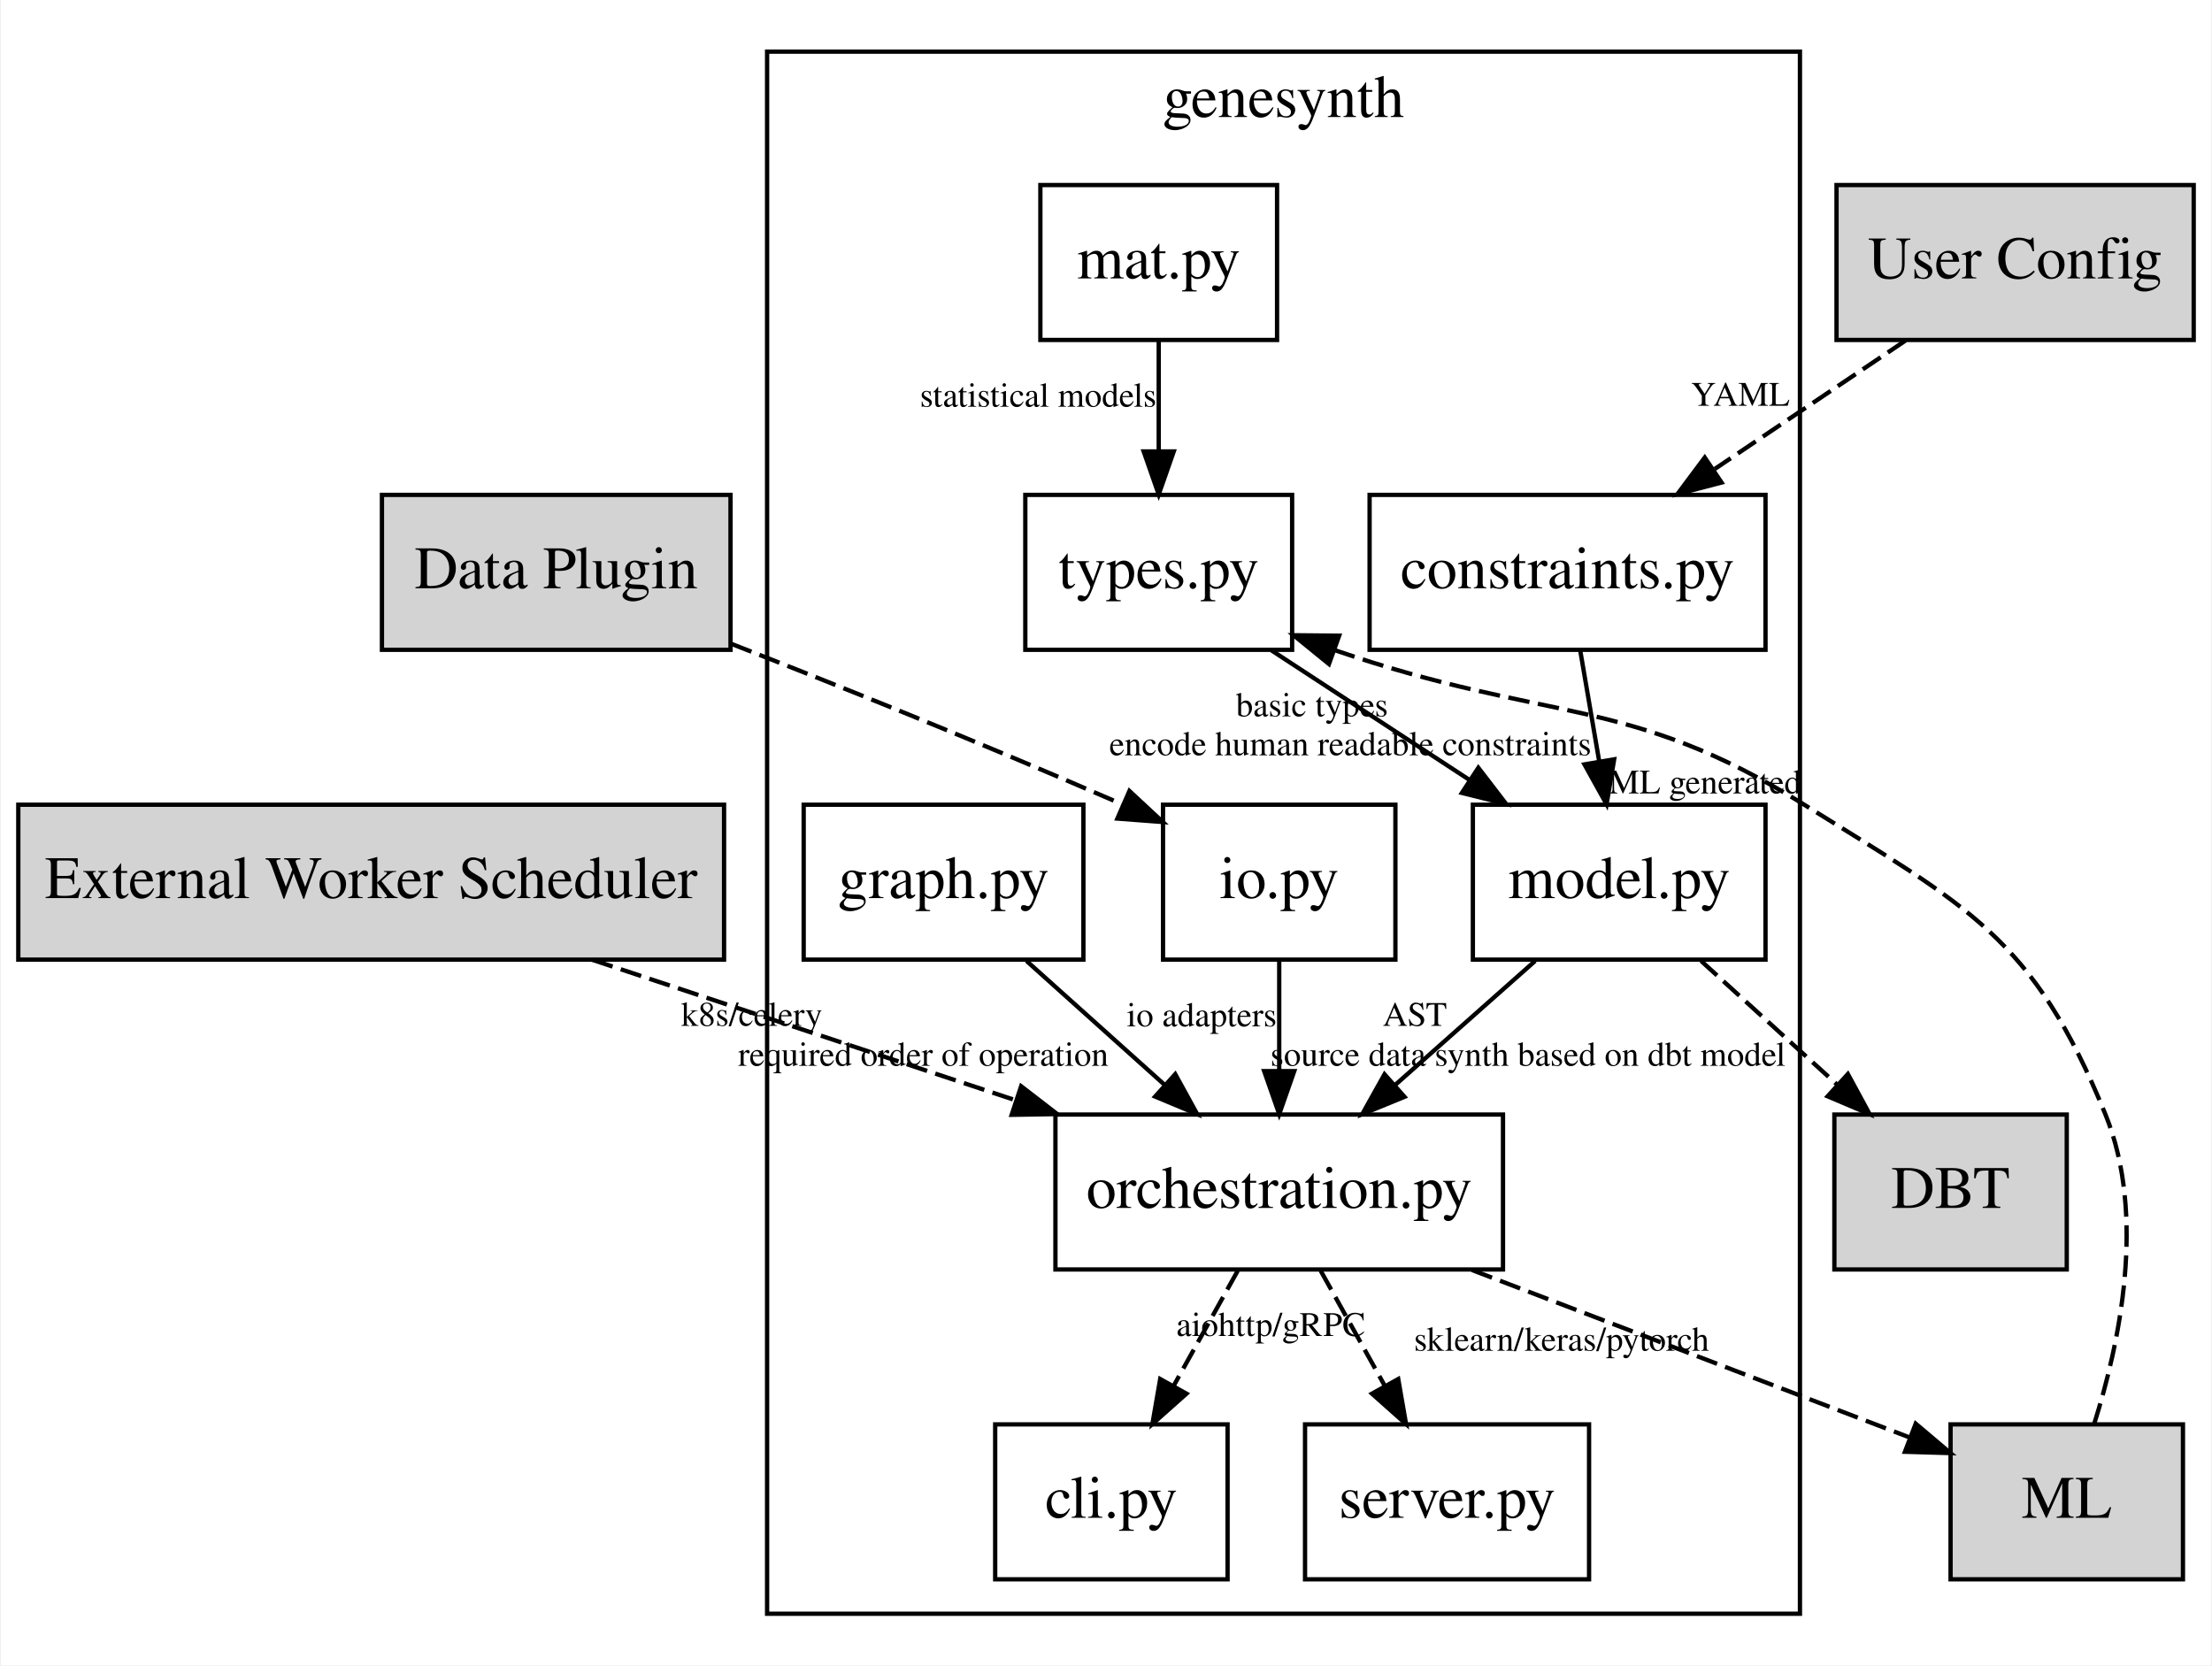
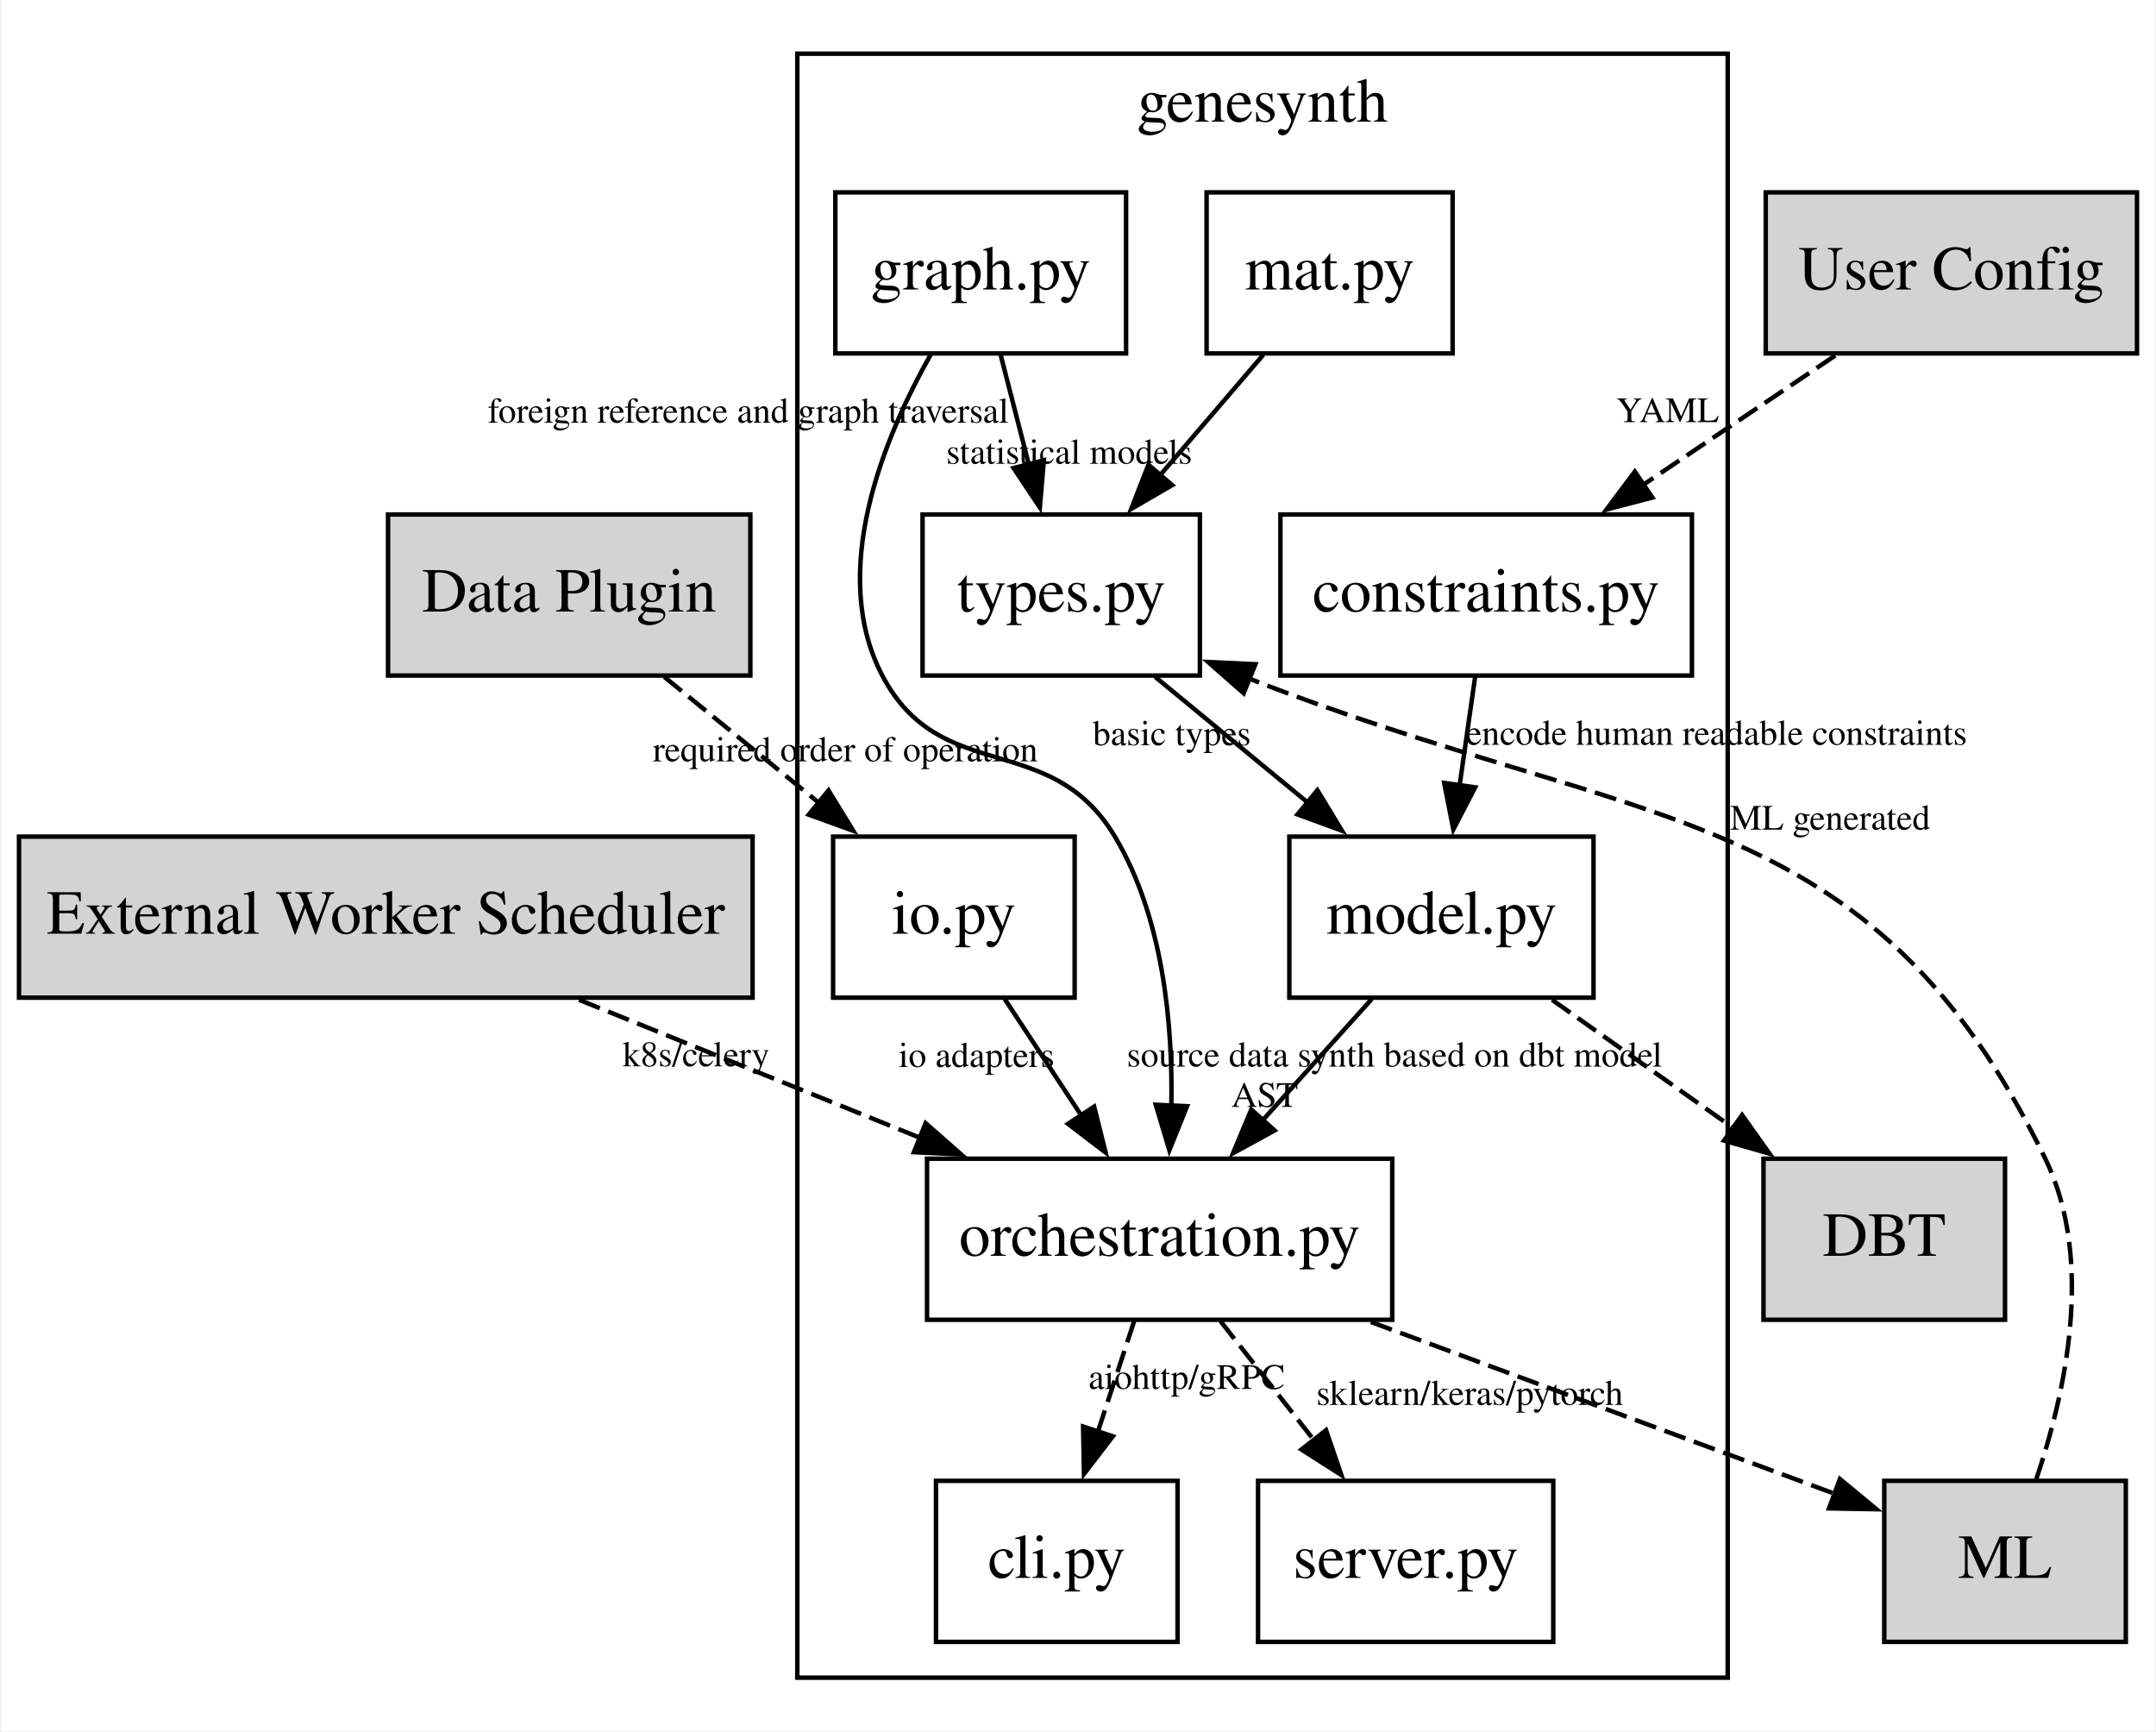
- <svg xmlns="http://www.w3.org/2000/svg" width="514pt" height="387pt" viewBox="0.00 0.00 513.50 387.00">
+ <svg xmlns="http://www.w3.org/2000/svg" width="482pt" height="387pt" viewBox="0.00 0.00 481.50 387.00">
  <g id="graph0" class="graph" transform="scale(1 1) rotate(0) translate(4 383)">
-     <polygon fill="white" stroke="transparent" points="-4,4 -4,-383 509.5,-383 509.5,4 -4,4" />
+     <polygon fill="white" stroke="none" points="-4,4 -4,-383 477.5,-383 477.5,4 -4,4" />
    <g id="clust1" class="cluster">
-       <polygon fill="none" stroke="black" points="174,-8 174,-371 414,-371 414,-8 174,-8" />
-       <text text-anchor="middle" x="294" y="-355.8" font-family="Times,serif" font-size="14.00">genesynth</text>
+       <polygon fill="none" stroke="black" points="174,-8 174,-371 382,-371 382,-8 174,-8" />
+       <text text-anchor="middle" x="278" y="-355.8" font-family="Times,serif" font-size="14.00">genesynth</text>
    </g>
    <g id="node1" class="node">
-       <polygon fill="lightgray" stroke="black" points="503,-52 449,-52 449,-16 503,-16 503,-52" />
-       <text text-anchor="middle" x="476" y="-30.3" font-family="Times,serif" font-size="14.00">ML</text>
+       <polygon fill="lightgray" stroke="black" points="471,-52 417,-52 417,-16 471,-16 471,-52" />
+       <text text-anchor="middle" x="444" y="-30.3" font-family="Times,serif" font-size="14.00">ML</text>
    </g>
    <g id="node6" class="node">
-       <polygon fill="none" stroke="black" points="296,-268 234,-268 234,-232 296,-232 296,-268" />
-       <text text-anchor="middle" x="265" y="-246.3" font-family="Times,serif" font-size="14.00">types.py</text>
+       <polygon fill="none" stroke="black" points="264,-268 202,-268 202,-232 264,-232 264,-268" />
+       <text text-anchor="middle" x="233" y="-246.3" font-family="Times,serif" font-size="14.00">types.py</text>
    </g>
    <g id="edge1" class="edge">
-       <path fill="none" stroke="black" stroke-dasharray="5,2" d="M482.36,-52.08C488.19,-70.51 494.58,-100.4 485,-124 468.21,-165.35 452.86,-172.37 415,-196 373.92,-221.64 355.38,-214.89 305.94,-231.91" />
-       <polygon fill="black" stroke="black" points="304.56,-228.69 296.34,-235.38 306.93,-235.28 304.56,-228.69" />
-       <text text-anchor="middle" x="391.97" y="-198.62" font-family="Times,serif" font-size="8.00">ML generated</text>
+       <path fill="none" stroke="black" stroke-dasharray="5,2" d="M450.97,-52.35C457.32,-71.02 464.16,-101.1 453,-124 413.69,-204.68 363.13,-196.85 275.06,-231.3" />
+       <polygon fill="black" stroke="black" points="273.79,-228.04 265.83,-235.03 276.41,-234.53 273.79,-228.04" />
+       <text text-anchor="middle" x="404.9" y="-197.55" font-family="Times,serif" font-size="8.00">ML generated</text>
    </g>
    <g id="node2" class="node">
-       <polygon fill="lightgray" stroke="black" points="505.5,-340 422.5,-340 422.5,-304 505.5,-304 505.5,-340" />
-       <text text-anchor="middle" x="464" y="-318.3" font-family="Times,serif" font-size="14.00">User Config</text>
+       <polygon fill="lightgray" stroke="black" points="473.5,-340 390.5,-340 390.5,-304 473.5,-304 473.5,-340" />
+       <text text-anchor="middle" x="432" y="-318.3" font-family="Times,serif" font-size="14.00">User Config</text>
    </g>
    <g id="node7" class="node">
-       <polygon fill="none" stroke="black" points="406,-268 314,-268 314,-232 406,-232 406,-268" />
-       <text text-anchor="middle" x="360" y="-246.3" font-family="Times,serif" font-size="14.00">constraints.py</text>
+       <polygon fill="none" stroke="black" points="374,-268 282,-268 282,-232 374,-232 374,-268" />
+       <text text-anchor="middle" x="328" y="-246.3" font-family="Times,serif" font-size="14.00">constraints.py</text>
    </g>
    <g id="edge2" class="edge">
-       <path fill="none" stroke="black" stroke-dasharray="5,2" d="M438.56,-303.88C425.21,-294.89 408.68,-283.76 394.22,-274.03" />
-       <polygon fill="black" stroke="black" points="395.79,-270.87 385.54,-268.19 391.88,-276.68 395.79,-270.87" />
-       <text text-anchor="middle" x="400.16" y="-288.71" font-family="Times,serif" font-size="8.00">YAML</text>
+       <path fill="none" stroke="black" stroke-dasharray="5,2" d="M406.02,-303.52C393.02,-294.76 377.09,-284.04 363.03,-274.58" />
+       <polygon fill="black" stroke="black" points="365.15,-271.79 354.9,-269.11 361.24,-277.59 365.15,-271.79" />
+       <text text-anchor="middle" x="368.58" y="-288.65" font-family="Times,serif" font-size="8.00">YAML</text>
    </g>
    <g id="node3" class="node">
-       <polygon fill="lightgray" stroke="black" points="165.5,-268 84.5,-268 84.5,-232 165.5,-232 165.5,-268" />
-       <text text-anchor="middle" x="125" y="-246.3" font-family="Times,serif" font-size="14.00">Data Plugin</text>
+       <polygon fill="lightgray" stroke="black" points="163.5,-268 82.5,-268 82.5,-232 163.5,-232 163.5,-268" />
+       <text text-anchor="middle" x="123" y="-246.3" font-family="Times,serif" font-size="14.00">Data Plugin</text>
    </g>
    <g id="node8" class="node">
-       <polygon fill="none" stroke="black" points="320,-196 266,-196 266,-160 320,-160 320,-196" />
-       <text text-anchor="middle" x="293" y="-174.3" font-family="Times,serif" font-size="14.00">io.py</text>
+       <polygon fill="none" stroke="black" points="236,-196 182,-196 182,-160 236,-160 236,-196" />
+       <text text-anchor="middle" x="209" y="-174.3" font-family="Times,serif" font-size="14.00">io.py</text>
    </g>
    <g id="edge3" class="edge">
-       <path fill="none" stroke="black" stroke-dasharray="5,2" d="M165.7,-233.38C189.78,-223.98 221.03,-211.49 256.38,-196.16" />
-       <polygon fill="black" stroke="black" points="258.19,-199.19 265.95,-191.98 255.39,-192.78 258.19,-199.19" />
+       <path fill="none" stroke="black" stroke-dasharray="5,2" d="M144.26,-231.7C154.7,-223.2 167.46,-212.81 178.88,-203.51" />
+       <polygon fill="black" stroke="black" points="180.97,-206.33 186.51,-197.3 176.55,-200.9 180.97,-206.33" />
    </g>
    <g id="node4" class="node">
      <polygon fill="lightgray" stroke="black" points="164,-196 0,-196 0,-160 164,-160 164,-196" />
      <text text-anchor="middle" x="82" y="-174.3" font-family="Times,serif" font-size="14.00">External Worker Scheduler</text>
    </g>
    <g id="node9" class="node">
-       <polygon fill="none" stroke="black" points="345,-124 241,-124 241,-88 345,-88 345,-124" />
-       <text text-anchor="middle" x="293" y="-102.3" font-family="Times,serif" font-size="14.00">orchestration.py</text>
+       <polygon fill="none" stroke="black" points="307,-124 203,-124 203,-88 307,-88 307,-124" />
+       <text text-anchor="middle" x="255" y="-102.3" font-family="Times,serif" font-size="14.00">orchestration.py</text>
    </g>
    <g id="edge4" class="edge">
-       <path fill="none" stroke="black" stroke-dasharray="5,2" d="M133.35,-159.97C162.96,-150.14 200.37,-137.73 231.54,-127.39" />
-       <polygon fill="black" stroke="black" points="233.03,-130.58 241.42,-124.11 230.83,-123.94 233.03,-130.58" />
-       <text text-anchor="middle" x="170.43" y="-144.62" font-family="Times,serif" font-size="8.00">k8s/celery</text>
+       <path fill="none" stroke="black" stroke-dasharray="5,2" d="M125.21,-159.52C148.31,-150.17 176.97,-138.57 201.47,-128.66" />
+       <polygon fill="black" stroke="black" points="202.68,-131.94 210.64,-124.95 200.06,-125.46 202.68,-131.94" />
+       <text text-anchor="middle" x="151.35" y="-144.66" font-family="Times,serif" font-size="8.00">k8s/celery</text>
    </g>
    <g id="node5" class="node">
-       <polygon fill="lightgray" stroke="black" points="476,-124 422,-124 422,-88 476,-88 476,-124" />
-       <text text-anchor="middle" x="449" y="-102.3" font-family="Times,serif" font-size="14.00">DBT</text>
+       <polygon fill="lightgray" stroke="black" points="444,-124 390,-124 390,-88 444,-88 444,-124" />
+       <text text-anchor="middle" x="417" y="-102.3" font-family="Times,serif" font-size="14.00">DBT</text>
    </g>
    <g id="node11" class="node">
-       <polygon fill="none" stroke="black" points="406,-196 338,-196 338,-160 406,-160 406,-196" />
-       <text text-anchor="middle" x="372" y="-174.3" font-family="Times,serif" font-size="14.00">model.py</text>
+       <polygon fill="none" stroke="black" points="352,-196 284,-196 284,-160 352,-160 352,-196" />
+       <text text-anchor="middle" x="318" y="-174.3" font-family="Times,serif" font-size="14.00">model.py</text>
    </g>
    <g id="edge7" class="edge">
-       <path fill="none" stroke="black" d="M291.18,-231.88C305.04,-222.81 322.24,-211.55 337.21,-201.76" />
-       <polygon fill="black" stroke="black" points="339.27,-204.59 345.72,-196.19 335.44,-198.74 339.27,-204.59" />
-       <text text-anchor="middle" x="300.61" y="-216.53" font-family="Times,serif" font-size="8.00">basic types</text>
+       <path fill="none" stroke="black" d="M254.01,-231.7C264.33,-223.2 276.94,-212.81 288.23,-203.51" />
+       <polygon fill="black" stroke="black" points="290.27,-206.37 295.77,-197.31 285.82,-200.96 290.27,-206.37" />
+       <text text-anchor="middle" x="257.72" y="-216.42" font-family="Times,serif" font-size="8.00">basic types</text>
    </g>
    <g id="edge6" class="edge">
-       <path fill="none" stroke="black" d="M362.97,-231.7C364.29,-223.98 365.88,-214.71 367.35,-206.11" />
-       <polygon fill="black" stroke="black" points="370.83,-206.55 369.07,-196.1 363.93,-205.37 370.83,-206.55" />
-       <text text-anchor="middle" x="309.52" y="-207.49" font-family="Times,serif" font-size="8.00">encode human readable constraints</text>
+       <path fill="none" stroke="black" d="M325.53,-231.7C324.47,-224.32 323.22,-215.52 322.04,-207.25" />
+       <polygon fill="black" stroke="black" points="325.54,-207.01 320.66,-197.6 318.61,-208 325.54,-207.01" />
+       <text text-anchor="middle" x="379.49" y="-216.52" font-family="Times,serif" font-size="8.00">encode human readable constraints</text>
+     </g>
+     <g id="edge11" class="edge">
+       <path fill="none" stroke="black" d="M220.37,-159.7C225.55,-151.81 231.8,-142.3 237.56,-133.55" />
+       <polygon fill="black" stroke="black" points="240.36,-135.65 242.93,-125.37 234.51,-131.8 240.36,-135.65" />
+       <text text-anchor="middle" x="214.06" y="-144.5" font-family="Times,serif" font-size="8.00">io adapters</text>
+     </g>
+     <g id="edge15" class="edge">
+       <path fill="none" stroke="black" stroke-dasharray="5,2" d="M302.21,-87.52C334.34,-75.61 376.31,-60.07 406.23,-48.99" />
+       <polygon fill="black" stroke="black" points="407.08,-52.41 415.25,-45.65 404.65,-45.84 407.08,-52.41" />
+       <text text-anchor="middle" x="324.32" y="-68.96" font-family="Times,serif" font-size="8.00">sklearn/keras/pytorch</text>
+     </g>
+     <g id="node13" class="node">
+       <polygon fill="none" stroke="black" points="259,-52 205,-52 205,-16 259,-16 259,-52" />
+       <text text-anchor="middle" x="232" y="-30.3" font-family="Times,serif" font-size="14.00">cli.py</text>
+     </g>
+     <g id="edge12" class="edge">
+       <path fill="none" stroke="black" stroke-dasharray="5,2" d="M249.31,-87.7C246.86,-80.24 243.93,-71.32 241.19,-62.97" />
+       <polygon fill="black" stroke="black" points="244.54,-61.95 238.09,-53.54 237.89,-64.14 244.54,-61.95" />
+     </g>
+     <g id="node14" class="node">
+       <polygon fill="none" stroke="black" points="343,-52 277,-52 277,-16 343,-16 343,-52" />
+       <text text-anchor="middle" x="310" y="-30.3" font-family="Times,serif" font-size="14.00">server.py</text>
+     </g>
+     <g id="edge13" class="edge">
+       <path fill="none" stroke="black" stroke-dasharray="5,2" d="M268.6,-87.7C274.92,-79.64 282.58,-69.89 289.59,-60.98" />
+       <polygon fill="black" stroke="black" points="292.2,-63.32 295.63,-53.29 286.7,-59 292.2,-63.32" />
+       <text text-anchor="middle" x="261.05" y="-72.54" font-family="Times,serif" font-size="8.00">aiohttp/gRPC</text>
+     </g>
+     <g id="node10" class="node">
+       <polygon fill="none" stroke="black" points="320.5,-340 265.5,-340 265.5,-304 320.5,-304 320.5,-340" />
+       <text text-anchor="middle" x="293" y="-318.3" font-family="Times,serif" font-size="14.00">mat.py</text>
+     </g>
+     <g id="edge5" class="edge">
+       <path fill="none" stroke="black" d="M278.17,-303.7C271.19,-295.56 262.73,-285.69 255.03,-276.7" />
+       <polygon fill="black" stroke="black" points="257.81,-274.57 248.65,-269.25 252.5,-279.12 257.81,-274.57" />
+       <text text-anchor="middle" x="234.78" y="-279.34" font-family="Times,serif" font-size="8.00">statistical models</text>
+     </g>
+     <g id="edge14" class="edge">
+       <path fill="none" stroke="black" stroke-dasharray="5,2" d="M342.73,-159.52C354.99,-150.85 369.98,-140.25 383.27,-130.85" />
+       <polygon fill="black" stroke="black" points="385.21,-133.77 391.35,-125.13 381.17,-128.05 385.21,-133.77" />
+       <text text-anchor="middle" x="307.51" y="-144.6" font-family="Times,serif" font-size="8.00">source data synth based on dbt model</text>
+     </g>
+     <g id="edge8" class="edge">
+       <path fill="none" stroke="black" d="M302.43,-159.7C295.03,-151.47 286.03,-141.48 277.88,-132.42" />
+       <polygon fill="black" stroke="black" points="280.7,-130.32 271.41,-125.23 275.49,-135 280.7,-130.32" />
+       <text text-anchor="middle" x="278.49" y="-135.59" font-family="Times,serif" font-size="8.00">AST</text>
+     </g>
+     <g id="node12" class="node">
+       <polygon fill="none" stroke="black" points="247.5,-340 182.5,-340 182.5,-304 247.5,-304 247.5,-340" />
+       <text text-anchor="middle" x="215" y="-318.3" font-family="Times,serif" font-size="14.00">graph.py</text>
    </g>
    <g id="edge10" class="edge">
-       <path fill="none" stroke="black" d="M293,-159.7C293,-151.98 293,-142.71 293,-134.11" />
-       <polygon fill="black" stroke="black" points="296.5,-134.1 293,-124.1 289.5,-134.1 296.5,-134.1" />
-       <text text-anchor="middle" x="275" y="-144.49" font-family="Times,serif" font-size="8.00">io adapters</text>
-     </g>
-     <g id="edge14" class="edge">
-       <path fill="none" stroke="black" stroke-dasharray="5,2" d="M337.77,-87.88C369.04,-75.91 410.28,-60.14 439.55,-48.94" />
-       <polygon fill="black" stroke="black" points="440.9,-52.17 448.99,-45.33 438.4,-45.64 440.9,-52.17" />
-       <text text-anchor="middle" x="358.6" y="-69.12" font-family="Times,serif" font-size="8.00">sklearn/keras/pytorch</text>
-     </g>
-     <g id="node13" class="node">
-       <polygon fill="none" stroke="black" points="281,-52 227,-52 227,-16 281,-16 281,-52" />
-       <text text-anchor="middle" x="254" y="-30.3" font-family="Times,serif" font-size="14.00">cli.py</text>
-     </g>
-     <g id="edge11" class="edge">
-       <path fill="none" stroke="black" stroke-dasharray="5,2" d="M283.36,-87.7C278.87,-79.64 273.44,-69.89 268.48,-60.98" />
-       <polygon fill="black" stroke="black" points="271.45,-59.14 263.53,-52.1 265.34,-62.54 271.45,-59.14" />
-     </g>
-     <g id="node14" class="node">
-       <polygon fill="none" stroke="black" points="365,-52 299,-52 299,-16 365,-16 365,-52" />
-       <text text-anchor="middle" x="332" y="-30.3" font-family="Times,serif" font-size="14.00">server.py</text>
-     </g>
-     <g id="edge12" class="edge">
-       <path fill="none" stroke="black" stroke-dasharray="5,2" d="M302.64,-87.7C307.13,-79.64 312.56,-69.89 317.52,-60.98" />
-       <polygon fill="black" stroke="black" points="320.66,-62.54 322.47,-52.1 314.55,-59.14 320.66,-62.54" />
-       <text text-anchor="middle" x="291.04" y="-72.54" font-family="Times,serif" font-size="8.00">aiohttp/gRPC</text>
-     </g>
-     <g id="node10" class="node">
-       <polygon fill="none" stroke="black" points="292.5,-340 237.5,-340 237.5,-304 292.5,-304 292.5,-340" />
-       <text text-anchor="middle" x="265" y="-318.3" font-family="Times,serif" font-size="14.00">mat.py</text>
-     </g>
-     <g id="edge5" class="edge">
-       <path fill="none" stroke="black" d="M265,-303.7C265,-295.98 265,-286.71 265,-278.11" />
-       <polygon fill="black" stroke="black" points="268.5,-278.1 265,-268.1 261.5,-278.1 268.5,-278.1" />
-       <text text-anchor="middle" x="237" y="-288.49" font-family="Times,serif" font-size="8.00">statistical models</text>
-     </g>
-     <g id="edge13" class="edge">
-       <path fill="none" stroke="black" stroke-dasharray="5,2" d="M391.03,-159.7C400.54,-151.05 412.21,-140.45 422.57,-131.03" />
-       <polygon fill="black" stroke="black" points="425.14,-133.42 430.19,-124.1 420.43,-128.24 425.14,-133.42" />
-       <text text-anchor="middle" x="350.8" y="-135.33" font-family="Times,serif" font-size="8.00">source data synth based on dbt model</text>
-     </g>
-     <g id="edge8" class="edge">
-       <path fill="none" stroke="black" d="M352.47,-159.7C342.62,-150.97 330.51,-140.24 319.8,-130.75" />
-       <polygon fill="black" stroke="black" points="322.11,-128.12 312.3,-124.1 317.47,-133.36 322.11,-128.12" />
-       <text text-anchor="middle" x="324.51" y="-144.61" font-family="Times,serif" font-size="8.00">AST</text>
-     </g>
-     <g id="node12" class="node">
-       <polygon fill="none" stroke="black" points="247.5,-196 182.5,-196 182.5,-160 247.5,-160 247.5,-196" />
-       <text text-anchor="middle" x="215" y="-174.3" font-family="Times,serif" font-size="14.00">graph.py</text>
+       <path fill="none" stroke="black" d="M219.45,-303.7C221.35,-296.32 223.61,-287.52 225.74,-279.25" />
+       <polygon fill="black" stroke="black" points="229.12,-280.13 228.22,-269.57 222.34,-278.38 229.12,-280.13" />
+       <text text-anchor="middle" x="163.02" y="-288.52" font-family="Times,serif" font-size="8.00">foreign reference and graph traversal</text>
    </g>
    <g id="edge9" class="edge">
-       <path fill="none" stroke="black" d="M234.28,-159.7C243.92,-151.05 255.73,-140.45 266.23,-131.03" />
-       <polygon fill="black" stroke="black" points="268.84,-133.39 273.94,-124.1 264.16,-128.18 268.84,-133.39" />
-       <text text-anchor="middle" x="210.3" y="-135.33" font-family="Times,serif" font-size="8.00">required order of operation</text>
+       <path fill="none" stroke="black" d="M203.82,-303.74C193.32,-285.14 180.89,-255.12 193,-232 206.05,-207.1 230.58,-220.13 245,-196 255.79,-177.93 257.97,-154.09 257.62,-135.63" />
+       <polygon fill="black" stroke="black" points="261.13,-135.73 257.17,-125.91 254.14,-136.06 261.13,-135.73" />
+       <text text-anchor="middle" x="184.74" y="-212.82" font-family="Times,serif" font-size="8.00">required order of operation</text>
    </g>
  </g>
</svg>
